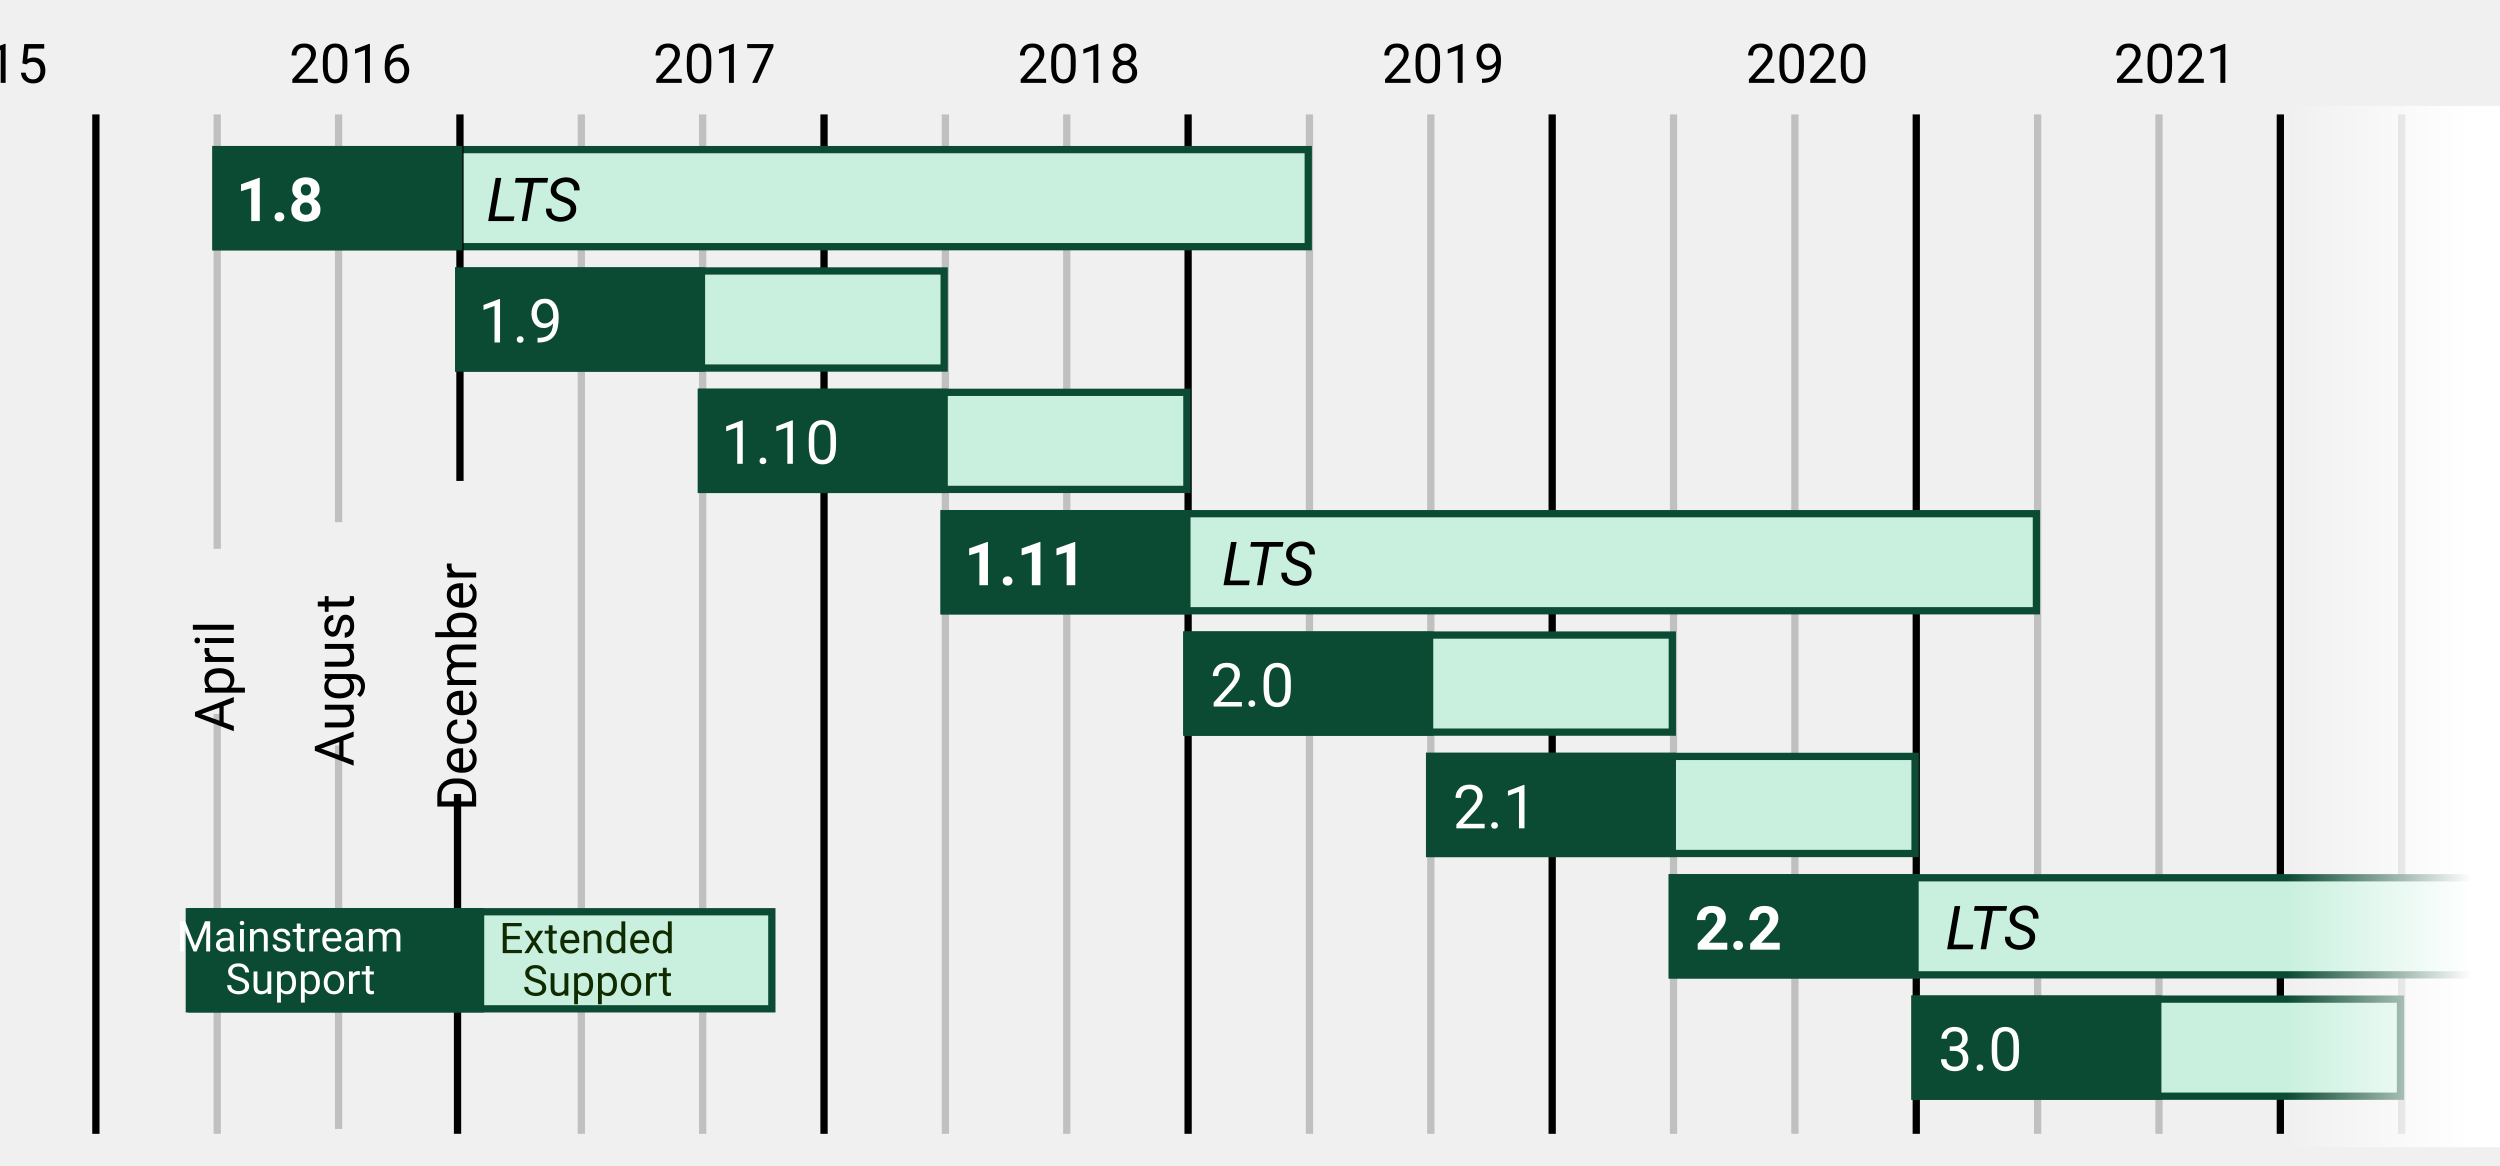
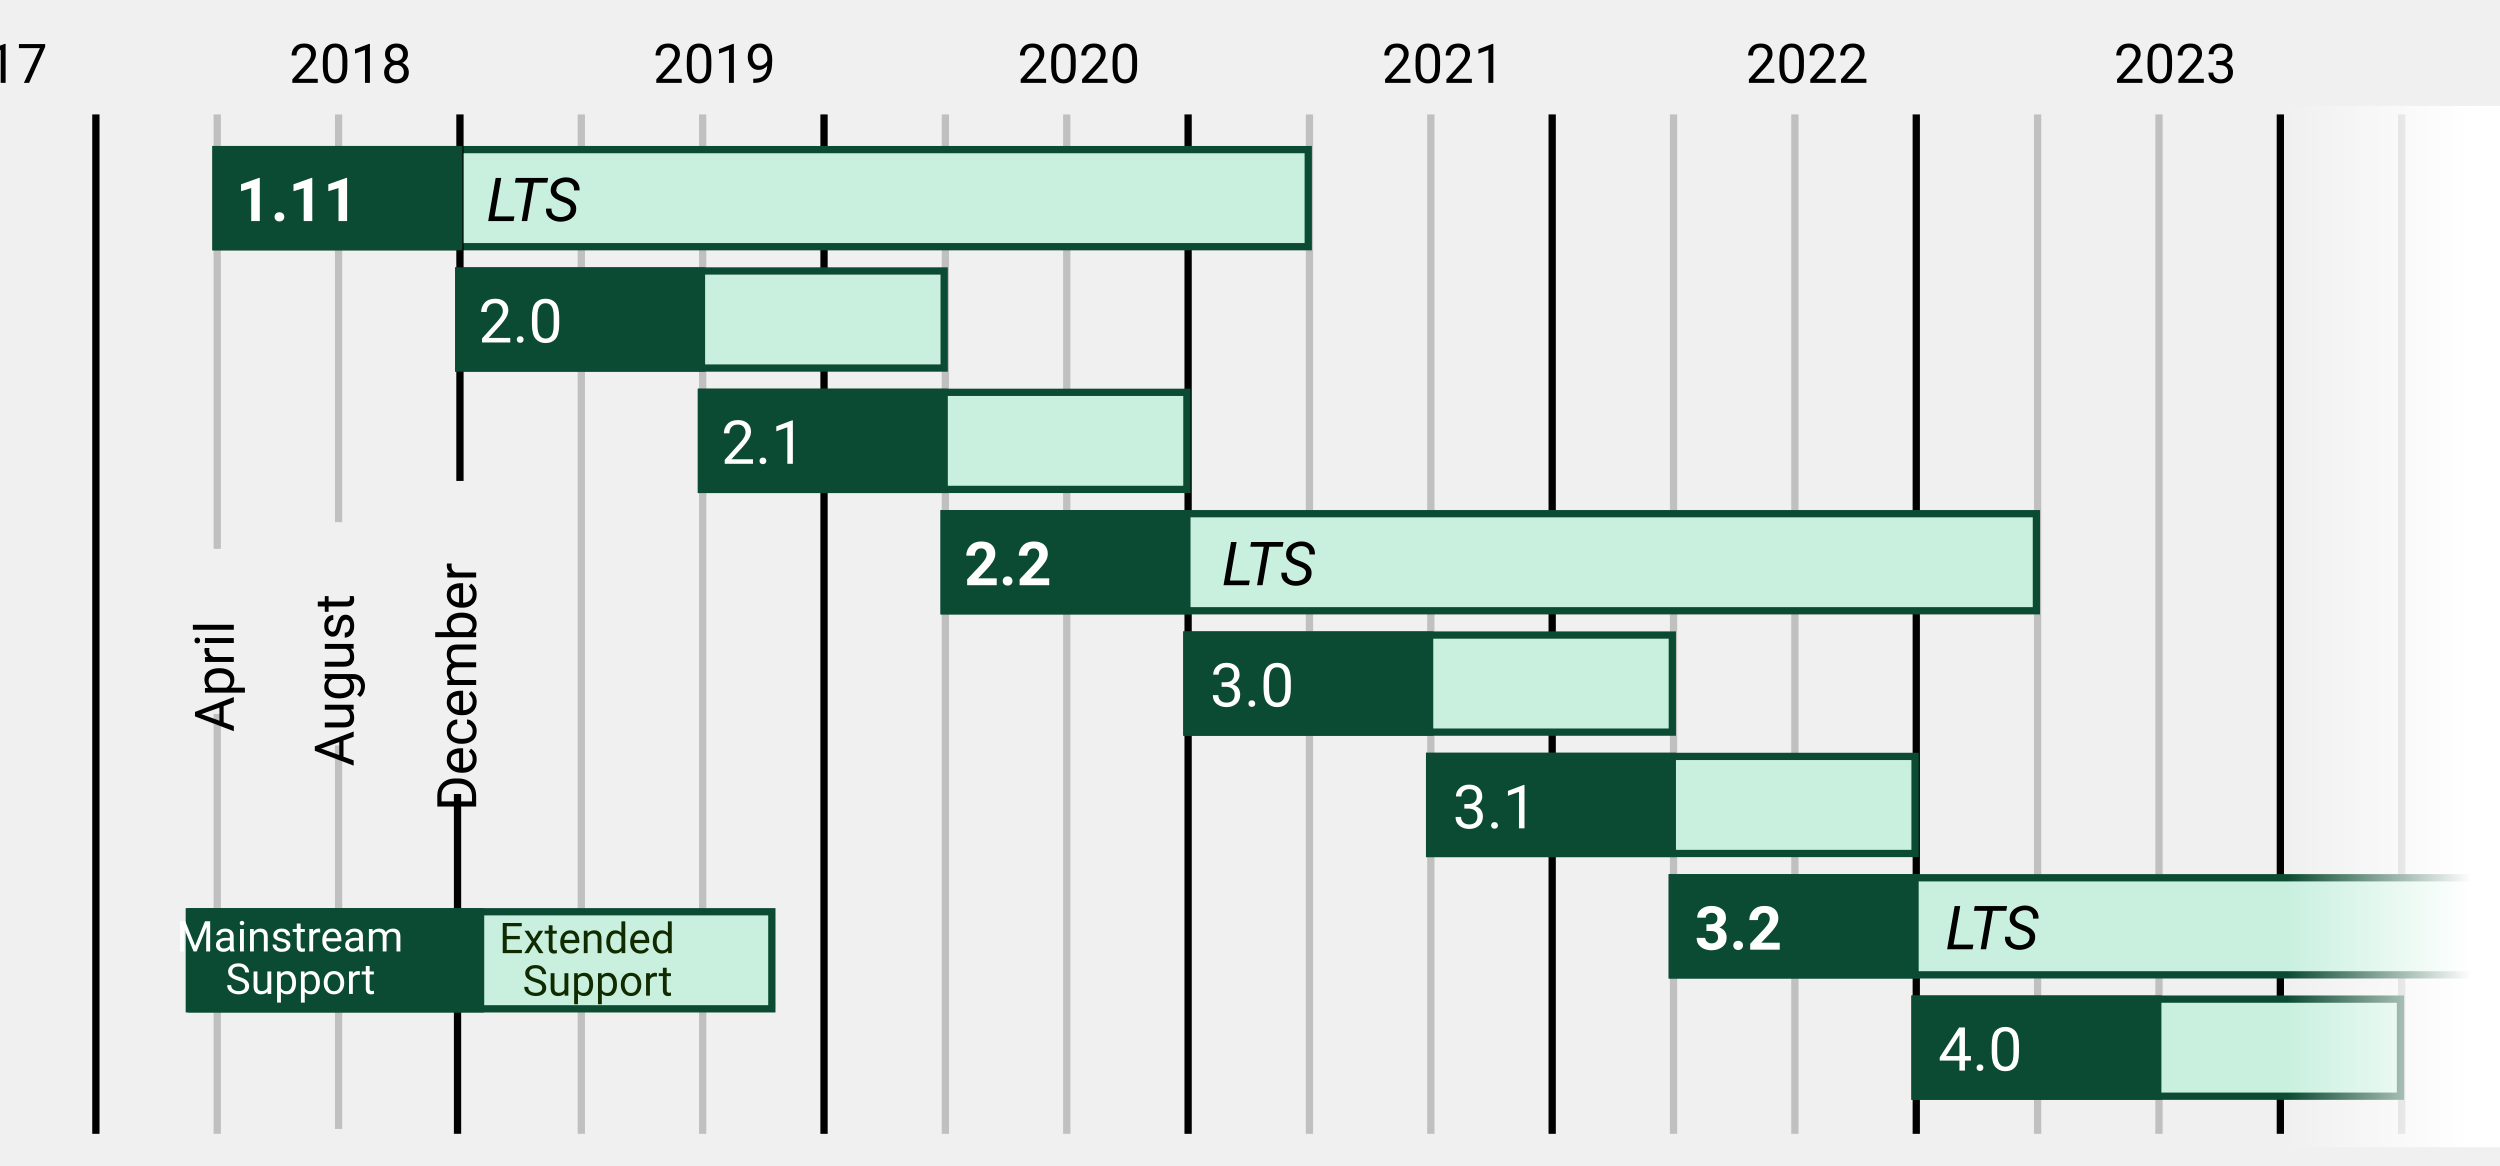
<svg xmlns="http://www.w3.org/2000/svg" xmlns:xlink="http://www.w3.org/1999/xlink" version="1.1" id="svg2" viewBox="0 0 1030 480" height="480" width="1030">
  <defs id="defs4">
    <linearGradient id="linearGradient4365">
      <stop id="stop4367" offset="0" style="stop-color:#ffffff;stop-opacity:1;" />
      <stop id="stop4369" offset="1" style="stop-color:#ffffff;stop-opacity:0;" />
    </linearGradient>
    <linearGradient gradientTransform="matrix(1.425287,0,0,2.585526,-2481.597,-2045.485)" gradientUnits="userSpaceOnUse" y2="469.976" x2="1079.911" y1="469.976" x1="1026.752" id="linearGradient4371" xlink:href="#linearGradient4365" />
  </defs>
  <g transform="translate(0,-572.3622)" id="layer1">
    <g transform="matrix(1,0,0,1,-11,37)" id="timelinelines">
      <path transform="matrix(1,0,0,1,0,0)" style="stroke-linejoin:miter;stroke-opacity:1;fill-rule:evenodd;stroke:#000000;stroke-linecap:butt;stroke-miterlimit:4;stroke-dasharray:none;stroke-width:3.0;fill:none" d="M50.5 582.5L50.5 1002.5" id="path4146" />
      <path transform="matrix(1,0,0,1,0,0)" style="stroke-linejoin:miter;stroke-opacity:0.201;fill-rule:evenodd;stroke:#000000;stroke-linecap:butt;stroke-miterlimit:4;stroke-dasharray:none;stroke-width:3.0;fill:none" d="M150.5 582.5L150.5 750.494" id="path4148" />
      <path transform="matrix(1,0,0,1,0,0)" style="stroke-linejoin:miter;stroke-opacity:0.201;fill-rule:evenodd;stroke:#000000;stroke-linecap:butt;stroke-miterlimit:4;stroke-dasharray:none;stroke-width:3.0;fill:none" d="M250.5 582.5L250.5 1002.5" id="path4146-1" />
      <path transform="matrix(1,0,0,1,0,0)" style="stroke-linejoin:miter;stroke-opacity:1;fill-rule:evenodd;stroke:#000000;stroke-linecap:butt;stroke-miterlimit:4;stroke-dasharray:none;stroke-width:3.0;fill:none" d="M350.5 582.5L350.5 1002.5" id="path4148-7" />
      <path transform="matrix(1,0,0,1,0,0)" style="stroke-linejoin:miter;stroke-opacity:0.201;fill-rule:evenodd;stroke:#000000;stroke-linecap:butt;stroke-miterlimit:4;stroke-dasharray:none;stroke-width:3.0;fill:none" d="M450.5 582.5L450.5 1002.5" id="path4146-6" />
      <path transform="matrix(1,0,0,1,0,0)" style="stroke-linejoin:miter;stroke-opacity:0.201;fill-rule:evenodd;stroke:#000000;stroke-linecap:butt;stroke-miterlimit:4;stroke-dasharray:none;stroke-width:3.0;fill:none" d="M550.5 582.5L550.5 1002.5" id="path4148-6" />
      <path transform="matrix(1,0,0,1,0,0)" style="stroke-linejoin:miter;stroke-opacity:1;fill-rule:evenodd;stroke:#000000;stroke-linecap:butt;stroke-miterlimit:4;stroke-dasharray:none;stroke-width:3.0;fill:none" d="M650.5 582.5L650.5 1002.5" id="path4146-1-2" />
      <path transform="matrix(1,0,0,1,0,0)" style="stroke-linejoin:miter;stroke-opacity:0.201;fill-rule:evenodd;stroke:#000000;stroke-linecap:butt;stroke-miterlimit:4;stroke-dasharray:none;stroke-width:3.0;fill:none" d="M750.5 582.5L750.5 1002.5" id="path4148-7-2" />
      <path transform="matrix(1,0,0,1,0,0)" style="stroke-linejoin:miter;stroke-opacity:0.201;fill-rule:evenodd;stroke:#000000;stroke-linecap:butt;stroke-miterlimit:4;stroke-dasharray:none;stroke-width:3.0;fill:none" d="M850.5 582.5L850.5 1002.5" id="path4146-7" />
      <path transform="matrix(1,0,0,1,0,0)" style="stroke-linejoin:miter;stroke-opacity:1;fill-rule:evenodd;stroke:#000000;stroke-linecap:butt;stroke-miterlimit:4;stroke-dasharray:none;stroke-width:3.0;fill:none" d="M950.5 582.5L950.5 1002.5" id="path4148-2" />
      <path transform="matrix(1,0,0,1,0,0)" style="stroke-linejoin:miter;stroke-opacity:0.201;fill-rule:evenodd;stroke:#000000;stroke-linecap:butt;stroke-miterlimit:4;stroke-dasharray:none;stroke-width:3.0;fill:none" d="M1050.5 582.5L1050.5 1002.5" id="path4146-1-21" />
      <path transform="matrix(1,0,0,1,0,0)" style="stroke-linejoin:miter;stroke-opacity:0.201;fill-rule:evenodd;stroke:#000000;stroke-linecap:butt;stroke-miterlimit:4;stroke-dasharray:none;stroke-width:3.0;fill:none" d="M1150.5 582.5L1150.5 1002.5" id="path4148-7-3" />
      <path transform="matrix(1,0,0,1,0,0)" style="stroke-linejoin:miter;stroke-opacity:0.201;fill-rule:evenodd;stroke:#000000;stroke-linecap:butt;stroke-miterlimit:4;stroke-dasharray:none;stroke-width:3.0;fill:none" d="M100.5 582.5L100.5 761.493" id="path4146-4" />
      <path transform="matrix(1,0,0,1,0,0)" style="stroke-linejoin:miter;stroke-opacity:0.201;fill-rule:evenodd;stroke:#000000;stroke-linecap:butt;stroke-miterlimit:4;stroke-dasharray:none;stroke-width:3.0;fill:none" d="M300.5 582.5L300.5 1002.5" id="path4146-1-1" />
      <path transform="matrix(1,0,0,1,0,0)" style="stroke-linejoin:miter;stroke-opacity:0.201;fill-rule:evenodd;stroke:#000000;stroke-linecap:butt;stroke-miterlimit:4;stroke-dasharray:none;stroke-width:3.0;fill:none" d="M400.5 582.5L400.5 1002.5" id="path4148-7-28" />
      <path transform="matrix(1,0,0,1,0,0)" style="stroke-linejoin:miter;stroke-opacity:1;fill-rule:evenodd;stroke:#000000;stroke-linecap:butt;stroke-miterlimit:4;stroke-dasharray:none;stroke-width:3.0;fill:none" d="M500.5 582.5L500.5 1002.5" id="path4146-6-0" />
      <path transform="matrix(1,0,0,1,0,0)" style="stroke-linejoin:miter;stroke-opacity:0.201;fill-rule:evenodd;stroke:#000000;stroke-linecap:butt;stroke-miterlimit:4;stroke-dasharray:none;stroke-width:3.0;fill:none" d="M600.5 582.5L600.5 1002.5" id="path4148-6-8" />
      <path transform="matrix(1,0,0,1,0,0)" style="stroke-linejoin:miter;stroke-opacity:0.201;fill-rule:evenodd;stroke:#000000;stroke-linecap:butt;stroke-miterlimit:4;stroke-dasharray:none;stroke-width:3.0;fill:none" d="M700.5 582.5L700.5 1002.5" id="path4146-1-2-6" />
      <path transform="matrix(1,0,0,1,0,0)" style="stroke-linejoin:miter;stroke-opacity:1;fill-rule:evenodd;stroke:#000000;stroke-linecap:butt;stroke-miterlimit:4;stroke-dasharray:none;stroke-width:3.0;fill:none" d="M800.5 582.5L800.5 1002.5" id="path4148-7-2-2" />
      <path transform="matrix(1,0,0,1,0,0)" style="stroke-linejoin:miter;stroke-opacity:0.201;fill-rule:evenodd;stroke:#000000;stroke-linecap:butt;stroke-miterlimit:4;stroke-dasharray:none;stroke-width:3.0;fill:none" d="M900.5 582.5L900.5 1002.5" id="path4146-7-6" />
      <path transform="matrix(1,0,0,1,0,0)" style="stroke-linejoin:miter;stroke-opacity:0.201;fill-rule:evenodd;stroke:#000000;stroke-linecap:butt;stroke-miterlimit:4;stroke-dasharray:none;stroke-width:3.0;fill:none" d="M1000.5 582.5L1000.5 1002.5" id="path4148-2-9" />
      <path transform="matrix(1,0,0,1,0,0)" style="stroke-linejoin:miter;stroke-opacity:0.201;fill-rule:evenodd;stroke:#000000;stroke-linecap:butt;stroke-miterlimit:4;stroke-dasharray:none;stroke-width:3.0;fill:none" d="M1100.5 582.5L1100.5 1002.5" id="path4146-1-21-7" />
      <path transform="matrix(1,0,0,1,0,0)" style="stroke-linejoin:miter;stroke-opacity:1;fill-rule:evenodd;stroke:#000000;stroke-linecap:butt;stroke-miterlimit:4;stroke-dasharray:none;stroke-width:3.0;fill:none" d="M1200.5 582.5L1200.5 1002.5" id="path4148-7-3-3" />
      <path transform="matrix(1,0,0,1,0,0)" style="stroke-linejoin:miter;stroke-opacity:1;fill-rule:evenodd;stroke:#000000;stroke-linecap:butt;stroke-miterlimit:4;stroke-dasharray:none;stroke-width:3.0;fill:none" d="M199.5 862.5L199.5 1002.49" id="path4148-9-7" />
      <path transform="matrix(1,0,0,1,0,0)" style="stroke-linejoin:miter;stroke-opacity:0.201;fill-rule:evenodd;stroke:#000000;stroke-linecap:butt;stroke-miterlimit:4;stroke-dasharray:none;stroke-width:3.0;fill:none" d="M150.5 842.5L150.5 1000.491" id="path4148-91" />
      <path transform="matrix(1,0,0,1,0,0)" style="stroke-linejoin:miter;stroke-opacity:0.201;fill-rule:evenodd;stroke:#000000;stroke-linecap:butt;stroke-miterlimit:4;stroke-dasharray:none;stroke-width:3.0;fill:none" d="M100.5 829.5L100.5 1002.502" id="path4146-4-5" />
    </g>
    <g transform="matrix(1,0,0,1,-11,37)" id="years">
      <text xml:space="preserve" style="font-style:normal;font-variant:normal;font-weight:normal;font-stretch:normal;font-size:40px;line-height:125%;font-family:Roboto;-inkscape-font-specification:Roboto;text-align:center;letter-spacing:0px;word-spacing:0px;text-anchor:middle;fill:#000000;fill-opacity:1;stroke:none;stroke-width:1px;stroke-linecap:butt;stroke-linejoin:miter;stroke-opacity:1" x="49.945" y="569.505" id="text4252">
-         <tspan x="49.945" y="569.505" style="font-style:normal;font-variant:normal;font-weight:normal;font-stretch:normal;font-size:22.5px;font-family:Roboto;-inkscape-font-specification:Roboto;text-align:center;text-anchor:middle" id="tspan4256">2015</tspan>
+         <tspan x="49.945" y="569.505" style="font-style:normal;font-variant:normal;font-weight:normal;font-stretch:normal;font-size:22.5px;font-family:Roboto;-inkscape-font-specification:Roboto;text-align:center;text-anchor:middle" id="tspan4256">2017</tspan>
        <tspan x="49.945" y="597.63" style="font-style:normal;font-variant:normal;font-weight:normal;font-stretch:normal;font-size:22.5px;font-family:Roboto;-inkscape-font-specification:Roboto;text-align:center;text-anchor:middle" id="tspan4260" />
      </text>
      <text xml:space="preserve" style="font-style:normal;font-variant:normal;font-weight:normal;font-stretch:normal;font-size:40px;line-height:125%;font-family:Roboto;-inkscape-font-specification:Roboto;text-align:center;letter-spacing:0px;word-spacing:0px;text-anchor:middle;fill:#000000;fill-opacity:1;stroke:none;stroke-width:1px;stroke-linecap:butt;stroke-linejoin:miter;stroke-opacity:1" x="200.038" y="569.505" id="text4252-5">
-         <tspan x="200.038" y="569.505" style="font-style:normal;font-variant:normal;font-weight:normal;font-stretch:normal;font-size:22.5px;font-family:Roboto;-inkscape-font-specification:Roboto;text-align:center;text-anchor:middle" id="tspan4256-3">2016</tspan>
+         <tspan x="200.038" y="569.505" style="font-style:normal;font-variant:normal;font-weight:normal;font-stretch:normal;font-size:22.5px;font-family:Roboto;-inkscape-font-specification:Roboto;text-align:center;text-anchor:middle" id="tspan4256-3">2018</tspan>
        <tspan x="200.038" y="597.63" style="font-style:normal;font-variant:normal;font-weight:normal;font-stretch:normal;font-size:22.5px;font-family:Roboto;-inkscape-font-specification:Roboto;text-align:center;text-anchor:middle" id="tspan4260-3" />
      </text>
      <text xml:space="preserve" style="font-style:normal;font-variant:normal;font-weight:normal;font-stretch:normal;font-size:40px;line-height:125%;font-family:Roboto;-inkscape-font-specification:Roboto;text-align:center;letter-spacing:0px;word-spacing:0px;text-anchor:middle;fill:#000000;fill-opacity:1;stroke:none;stroke-width:1px;stroke-linecap:butt;stroke-linejoin:miter;stroke-opacity:1" x="349.989" y="569.505" id="text4252-7">
-         <tspan x="349.989" y="569.505" style="font-style:normal;font-variant:normal;font-weight:normal;font-stretch:normal;font-size:22.5px;font-family:Roboto;-inkscape-font-specification:Roboto;text-align:center;text-anchor:middle" id="tspan4256-9">2017</tspan>
+         <tspan x="349.989" y="569.505" style="font-style:normal;font-variant:normal;font-weight:normal;font-stretch:normal;font-size:22.5px;font-family:Roboto;-inkscape-font-specification:Roboto;text-align:center;text-anchor:middle" id="tspan4256-9">2019</tspan>
        <tspan x="349.989" y="597.63" style="font-style:normal;font-variant:normal;font-weight:normal;font-stretch:normal;font-size:22.5px;font-family:Roboto;-inkscape-font-specification:Roboto;text-align:center;text-anchor:middle" id="tspan4260-4" />
      </text>
      <text xml:space="preserve" style="font-style:normal;font-variant:normal;font-weight:normal;font-stretch:normal;font-size:40px;line-height:125%;font-family:Roboto;-inkscape-font-specification:Roboto;text-align:center;letter-spacing:0px;word-spacing:0px;text-anchor:middle;fill:#000000;fill-opacity:1;stroke:none;stroke-width:1px;stroke-linecap:butt;stroke-linejoin:miter;stroke-opacity:1" x="500.115" y="569.505" id="text4252-8">
-         <tspan x="500.115" y="569.505" style="font-style:normal;font-variant:normal;font-weight:normal;font-stretch:normal;font-size:22.5px;font-family:Roboto;-inkscape-font-specification:Roboto;text-align:center;text-anchor:middle" id="tspan4256-6">2018</tspan>
+         <tspan x="500.115" y="569.505" style="font-style:normal;font-variant:normal;font-weight:normal;font-stretch:normal;font-size:22.5px;font-family:Roboto;-inkscape-font-specification:Roboto;text-align:center;text-anchor:middle" id="tspan4256-6">2020</tspan>
        <tspan x="500.115" y="597.63" style="font-style:normal;font-variant:normal;font-weight:normal;font-stretch:normal;font-size:22.5px;font-family:Roboto;-inkscape-font-specification:Roboto;text-align:center;text-anchor:middle" id="tspan4260-7" />
      </text>
      <text xml:space="preserve" style="font-style:normal;font-variant:normal;font-weight:normal;font-stretch:normal;font-size:40px;line-height:125%;font-family:Roboto;-inkscape-font-specification:Roboto;text-align:center;letter-spacing:0px;word-spacing:0px;text-anchor:middle;fill:#000000;fill-opacity:1;stroke:none;stroke-width:1px;stroke-linecap:butt;stroke-linejoin:miter;stroke-opacity:1" x="650.236" y="569.505" id="text4252-0">
-         <tspan x="650.236" y="569.505" style="font-style:normal;font-variant:normal;font-weight:normal;font-stretch:normal;font-size:22.5px;font-family:Roboto;-inkscape-font-specification:Roboto;text-align:center;text-anchor:middle" id="tspan4256-8">2019</tspan>
+         <tspan x="650.236" y="569.505" style="font-style:normal;font-variant:normal;font-weight:normal;font-stretch:normal;font-size:22.5px;font-family:Roboto;-inkscape-font-specification:Roboto;text-align:center;text-anchor:middle" id="tspan4256-8">2021</tspan>
        <tspan x="650.236" y="597.63" style="font-style:normal;font-variant:normal;font-weight:normal;font-stretch:normal;font-size:22.5px;font-family:Roboto;-inkscape-font-specification:Roboto;text-align:center;text-anchor:middle" id="tspan4260-48" />
      </text>
      <text xml:space="preserve" style="font-style:normal;font-variant:normal;font-weight:normal;font-stretch:normal;font-size:40px;line-height:125%;font-family:Roboto;-inkscape-font-specification:Roboto;letter-spacing:0px;word-spacing:0px;fill:#000000;fill-opacity:1;stroke:none;stroke-width:1px;stroke-linecap:butt;stroke-linejoin:miter;stroke-opacity:1" x="800.137" y="569.505" id="text4252-87">
-         <tspan x="800.137" y="569.505" style="font-style:normal;font-variant:normal;font-weight:normal;font-stretch:normal;font-size:22.5px;font-family:Roboto;-inkscape-font-specification:Roboto;text-align:center;text-anchor:middle" id="tspan4256-35">2020</tspan>
+         <tspan x="800.137" y="569.505" style="font-style:normal;font-variant:normal;font-weight:normal;font-stretch:normal;font-size:22.5px;font-family:Roboto;-inkscape-font-specification:Roboto;text-align:center;text-anchor:middle" id="tspan4256-35">2022</tspan>
        <tspan x="800.137" y="597.63" style="font-style:normal;font-variant:normal;font-weight:normal;font-stretch:normal;font-size:22.5px;font-family:Roboto;-inkscape-font-specification:Roboto;text-align:center;text-anchor:middle" id="tspan4250" />
        <tspan x="800.137" y="625.755" style="font-style:normal;font-variant:normal;font-weight:normal;font-stretch:normal;font-size:22.5px;font-family:Roboto;-inkscape-font-specification:Roboto;text-align:center;text-anchor:middle" id="tspan4260-1" />
      </text>
      <text xml:space="preserve" style="font-style:normal;font-variant:normal;font-weight:normal;font-stretch:normal;font-size:40px;line-height:125%;font-family:Roboto;-inkscape-font-specification:Roboto;text-align:center;letter-spacing:0px;word-spacing:0px;text-anchor:middle;fill:#000000;fill-opacity:1;stroke:none;stroke-width:1px;stroke-linecap:butt;stroke-linejoin:miter;stroke-opacity:1" x="951.813" y="569.505" id="text4252-87-5">
-         <tspan x="951.813" y="569.505" style="font-style:normal;font-variant:normal;font-weight:normal;font-stretch:normal;font-size:22.5px;font-family:Roboto;-inkscape-font-specification:Roboto;text-align:center;text-anchor:middle" id="tspan4256-35-5">2021</tspan>
+         <tspan x="951.813" y="569.505" style="font-style:normal;font-variant:normal;font-weight:normal;font-stretch:normal;font-size:22.5px;font-family:Roboto;-inkscape-font-specification:Roboto;text-align:center;text-anchor:middle" id="tspan4256-35-5">2023</tspan>
        <tspan x="951.813" y="597.63" style="font-style:normal;font-variant:normal;font-weight:normal;font-stretch:normal;font-size:22.5px;font-family:Roboto;-inkscape-font-specification:Roboto;text-align:center;text-anchor:middle" id="tspan4260-1-7" />
      </text>
    </g>
    <g transform="matrix(1,0,0,1,0,0)" id="months">
      <text xml:space="preserve" style="font-style:normal;font-variant:normal;font-weight:normal;font-stretch:normal;font-size:22.5px;line-height:125%;font-family:Roboto;-inkscape-font-specification:Roboto;text-align:center;letter-spacing:0px;word-spacing:0px;text-anchor:middle;fill:#000000;fill-opacity:1;stroke:none;stroke-width:1px;stroke-linecap:butt;stroke-linejoin:miter;stroke-opacity:1" x="-831.464" y="96.331" id="text4617" transform="matrix(0,-1,1,0,0,0)">
        <tspan id="tspan4619" x="-831.464" y="96.331">April</tspan>
      </text>
      <text xml:space="preserve" style="font-style:normal;font-variant:normal;font-weight:normal;font-stretch:normal;font-size:22.5px;line-height:125%;font-family:Roboto;-inkscape-font-specification:Roboto;text-align:center;letter-spacing:0px;word-spacing:0px;text-anchor:middle;fill:#000000;fill-opacity:1;stroke:none;stroke-width:1px;stroke-linecap:butt;stroke-linejoin:miter;stroke-opacity:1" x="-833.103" y="145.706" id="text4621" transform="matrix(0,-1,1,0,0,0)">
        <tspan id="tspan4623" x="-833.103" y="145.706">August</tspan>
      </text>
      <text xml:space="preserve" style="font-style:normal;font-variant:normal;font-weight:normal;font-stretch:normal;font-size:22.5px;line-height:125%;font-family:Roboto;-inkscape-font-specification:Roboto;text-align:center;letter-spacing:0px;word-spacing:0px;text-anchor:middle;fill:#000000;fill-opacity:1;stroke:none;stroke-width:1px;stroke-linecap:butt;stroke-linejoin:miter;stroke-opacity:1" x="-835.821" y="196.175" id="text4625" transform="matrix(0,-1,1,0,0,0)">
        <tspan x="-835.821" y="196.175" id="tspan4629">December</tspan>
      </text>
    </g>
    <g transform="matrix(1,0,0,1,-11,37)" style="fill:#c9f0df;fill-opacity:1;stroke:#0c4b33;stroke-width:3;stroke-miterlimit:4;stroke-dasharray:none;stroke-opacity:1" id="extsupport">
-       <rect transform="matrix(1,0,0,1,0,0)" id="dj18-xs" width="450.0" height="40.0" x="100.0" y="597.0" />
-       <rect transform="matrix(1,0,0,1,0,0)" id="dj19-xs" width="200.0" height="40.0" x="200.0" y="647.0" />
-       <rect transform="matrix(1,0,0,1,0,0)" id="dj110-xs" width="200.0" height="40.0" x="300.0" y="697.0" />
-       <rect transform="matrix(1,0,0,1,0,0)" id="dj111-xs" width="450.0" height="40.0" x="400.0" y="747.0" />
-       <rect transform="matrix(1,0,0,1,0,0)" id="dj20-xs" width="200.0" height="40.0" x="500.0" y="797.0" />
-       <rect transform="matrix(1,0,0,1,0,0)" id="dj21-xs" width="200.0" height="40.0" x="600.0" y="847.0" />
-       <rect transform="matrix(1,0,0,1,0,0)" id="dj22-xs" width="450.0" height="40.0" x="700.0" y="897.0" />
-       <rect transform="matrix(1,0,0,1,0,0)" id="dj30-xs" width="200.0" height="40.0" x="800.0" y="947.0" />
+       <rect transform="matrix(1,0,0,1,0,0)" id="dj111-xs" width="450.0" height="40.0" x="100.0" y="597.0" />
+       <rect transform="matrix(1,0,0,1,0,0)" id="dj20-xs" width="200.0" height="40.0" x="200.0" y="647.0" />
+       <rect transform="matrix(1,0,0,1,0,0)" id="dj21-xs" width="200.0" height="40.0" x="300.0" y="697.0" />
+       <rect transform="matrix(1,0,0,1,0,0)" id="dj22-xs" width="450.0" height="40.0" x="400.0" y="747.0" />
+       <rect transform="matrix(1,0,0,1,0,0)" id="dj30-xs" width="200.0" height="40.0" x="500.0" y="797.0" />
+       <rect transform="matrix(1,0,0,1,0,0)" id="dj31-xs" width="200.0" height="40.0" x="600.0" y="847.0" />
+       <rect transform="matrix(1,0,0,1,0,0)" id="dj32-xs" width="450.0" height="40.0" x="700.0" y="897.0" />
+       <rect transform="matrix(1,0,0,1,0,0)" id="dj40-xs" width="200.0" height="40.0" x="800.0" y="947.0" />
      <rect transform="matrix(1,0,0,1,0,0)" id="legend-xs" width="239.0" height="40.0" x="90.0" y="911.0" />
    </g>
    <path transform="matrix(1,0,0,1,0,0)" id="path4148-9" d="M189.5 619.5L189.5 770.505" style="stroke-linejoin:miter;stroke-opacity:1;fill-rule:evenodd;stroke:#000000;stroke-linecap:butt;stroke-miterlimit:4;stroke-dasharray:none;stroke-width:3.0;fill:none" />
    <g style="fill:#0c4b33;fill-opacity:1;stroke:#0c4b33;stroke-opacity:1;stroke-width:3;stroke-miterlimit:4;stroke-dasharray:none" transform="matrix(1,0,0,1,-11,37)" id="mainsupport">
-       <rect transform="matrix(1,0,0,1,0,0)" id="dj18-ms" width="100.0" height="40.0" x="100.0" y="597.0" />
-       <rect transform="matrix(1,0,0,1,0,0)" id="dj19-ms" width="100.0" height="40.0" x="200.0" y="647.0" />
-       <rect transform="matrix(1,0,0,1,0,0)" id="dj110-ms" width="100.0" height="40.0" x="300.0" y="697.0" />
-       <rect transform="matrix(1,0,0,1,0,0)" id="dj111-ms" width="100.0" height="40.0" x="400.0" y="747.0" />
-       <rect transform="matrix(1,0,0,1,0,0)" id="dj20-ms" width="100.0" height="40.0" x="500.0" y="797.0" />
-       <rect transform="matrix(1,0,0,1,0,0)" id="dj21-ms" width="100.0" height="40.0" x="600.0" y="847.0" />
-       <rect transform="matrix(1,0,0,1,0,0)" id="dj22-ms" width="100.0" height="40.0" x="700.0" y="897.0" />
-       <rect transform="matrix(1,0,0,1,0,0)" id="dj30-ms" width="100.0" height="40.0" x="800.0" y="947.0" />
+       <rect transform="matrix(1,0,0,1,0,0)" id="dj111-ms" width="100.0" height="40.0" x="100.0" y="597.0" />
+       <rect transform="matrix(1,0,0,1,0,0)" id="dj20-ms" width="100.0" height="40.0" x="200.0" y="647.0" />
+       <rect transform="matrix(1,0,0,1,0,0)" id="dj21-ms" width="100.0" height="40.0" x="300.0" y="697.0" />
+       <rect transform="matrix(1,0,0,1,0,0)" id="dj22-ms" width="100.0" height="40.0" x="400.0" y="747.0" />
+       <rect transform="matrix(1,0,0,1,0,0)" id="dj30-ms" width="100.0" height="40.0" x="500.0" y="797.0" />
+       <rect transform="matrix(1,0,0,1,0,0)" id="dj31-ms" width="100.0" height="40.0" x="600.0" y="847.0" />
+       <rect transform="matrix(1,0,0,1,0,0)" id="dj32-ms" width="100.0" height="40.0" x="700.0" y="897.0" />
+       <rect transform="matrix(1,0,0,1,0,0)" id="dj40-ms" width="100.0" height="40.0" x="800.0" y="947.0" />
      <rect transform="matrix(1,0,0,1,0,0)" id="legend-ms" width="120.0" height="40.0" x="89.0" y="911.0" />
    </g>
    <g transform="matrix(1,0,0,1,-11,37)" id="lts">
      <text id="text4533" y="626.45" x="211.406" style="font-style:italic;font-variant:normal;font-weight:normal;font-stretch:normal;font-size:40px;line-height:125%;font-family:Roboto;-inkscape-font-specification:'Roboto Italic';letter-spacing:0px;word-spacing:0px;fill:#000000;fill-opacity:1;stroke:none;stroke-width:1px;stroke-linecap:butt;stroke-linejoin:miter;stroke-opacity:1" xml:space="preserve">
        <tspan style="font-style:italic;font-variant:normal;font-weight:normal;font-stretch:normal;font-size:25px;font-family:Roboto;-inkscape-font-specification:'Roboto Italic';fill:#000000;fill-opacity:1" y="626.45" x="211.406" id="tspan4535">LTS</tspan>
      </text>
      <text id="text4533-2" y="776.45" x="514.375" style="font-style:italic;font-variant:normal;font-weight:normal;font-stretch:normal;font-size:40px;line-height:125%;font-family:Roboto;-inkscape-font-specification:'Roboto Italic';letter-spacing:0px;word-spacing:0px;fill:#000000;fill-opacity:1;stroke:none;stroke-width:1px;stroke-linecap:butt;stroke-linejoin:miter;stroke-opacity:1" xml:space="preserve">
        <tspan style="font-style:italic;font-variant:normal;font-weight:normal;font-stretch:normal;font-size:25px;font-family:Roboto;-inkscape-font-specification:'Roboto Italic';fill:#000000;fill-opacity:1" y="776.45" x="514.375" id="tspan4535-9">LTS</tspan>
      </text>
      <text id="text4533-0" y="926.45" x="812.5" style="font-style:italic;font-variant:normal;font-weight:normal;font-stretch:normal;font-size:40px;line-height:125%;font-family:Roboto;-inkscape-font-specification:'Roboto Italic';letter-spacing:0px;word-spacing:0px;fill:#000000;fill-opacity:1;stroke:none;stroke-width:1px;stroke-linecap:butt;stroke-linejoin:miter;stroke-opacity:1" xml:space="preserve">
        <tspan style="font-style:italic;font-variant:normal;font-weight:normal;font-stretch:normal;font-size:25px;font-family:Roboto;-inkscape-font-specification:'Roboto Italic';fill:#000000;fill-opacity:1" y="926.45" x="812.5" id="tspan4535-5">LTS</tspan>
      </text>
    </g>
    <g transform="matrix(1,0,0,1,-11,37)" id="versions">
      <text xml:space="preserve" style="font-style:normal;font-variant:normal;font-weight:bold;font-stretch:normal;font-size:40px;line-height:125%;font-family:Roboto;-inkscape-font-specification:'Roboto Bold';letter-spacing:0px;word-spacing:0px;fill:#ffffff;fill-opacity:1;stroke:none;stroke-width:1px;stroke-linecap:butt;stroke-linejoin:miter;stroke-opacity:1" x="108.253" y="626.45" id="text4361">
-         <tspan id="tspan4363" x="108.253" y="626.45" style="font-style:normal;font-variant:normal;font-weight:bold;font-stretch:normal;font-size:25px;font-family:Roboto;-inkscape-font-specification:'Roboto Bold';fill:#ffffff;fill-opacity:1">1.8</tspan>
+         <tspan id="tspan4363" x="108.253" y="626.45" style="font-style:normal;font-variant:normal;font-weight:bold;font-stretch:normal;font-size:25px;font-family:Roboto;-inkscape-font-specification:'Roboto Bold';fill:#ffffff;fill-opacity:1">1.11</tspan>
      </text>
      <text xml:space="preserve" style="font-style:normal;font-variant:normal;font-weight:normal;font-stretch:normal;font-size:40px;line-height:125%;font-family:Roboto;-inkscape-font-specification:Roboto;letter-spacing:0px;word-spacing:0px;fill:#ffffff;fill-opacity:1;stroke:none;stroke-width:1px;stroke-linecap:butt;stroke-linejoin:miter;stroke-opacity:1" x="208.106" y="676.456" id="text4361-2">
-         <tspan id="tspan4363-8" x="208.106" y="676.456" style="font-style:normal;font-variant:normal;font-weight:normal;font-stretch:normal;font-size:25px;font-family:Roboto;-inkscape-font-specification:Roboto;fill:#ffffff;fill-opacity:1">1.9</tspan>
+         <tspan id="tspan4363-8" x="208.106" y="676.456" style="font-style:normal;font-variant:normal;font-weight:normal;font-stretch:normal;font-size:25px;font-family:Roboto;-inkscape-font-specification:Roboto;fill:#ffffff;fill-opacity:1">2.0</tspan>
      </text>
      <text xml:space="preserve" style="font-style:normal;font-variant:normal;font-weight:normal;font-stretch:normal;font-size:40px;line-height:125%;font-family:Roboto;-inkscape-font-specification:Roboto;letter-spacing:0px;word-spacing:0px;fill:#ffffff;fill-opacity:1;stroke:none;stroke-width:1px;stroke-linecap:butt;stroke-linejoin:miter;stroke-opacity:1" x="308.106" y="726.444" id="text4361-8">
-         <tspan id="tspan4363-1" x="308.106" y="726.444" style="font-style:normal;font-variant:normal;font-weight:normal;font-stretch:normal;font-size:25px;font-family:Roboto;-inkscape-font-specification:Roboto;fill:#ffffff;fill-opacity:1">1.10</tspan>
+         <tspan id="tspan4363-1" x="308.106" y="726.444" style="font-style:normal;font-variant:normal;font-weight:normal;font-stretch:normal;font-size:25px;font-family:Roboto;-inkscape-font-specification:Roboto;fill:#ffffff;fill-opacity:1">2.1</tspan>
      </text>
      <text xml:space="preserve" style="font-style:normal;font-variant:normal;font-weight:bold;font-stretch:normal;font-size:40px;line-height:125%;font-family:Roboto;-inkscape-font-specification:'Roboto Bold';letter-spacing:0px;word-spacing:0px;fill:#ffffff;fill-opacity:1;stroke:none;stroke-width:1px;stroke-linecap:butt;stroke-linejoin:miter;stroke-opacity:1" x="408.253" y="776.475" id="text4361-3">
-         <tspan id="tspan4363-0" x="408.253" y="776.475" style="font-style:normal;font-variant:normal;font-weight:bold;font-stretch:normal;font-size:25px;font-family:Roboto;-inkscape-font-specification:'Roboto Bold';fill:#ffffff;fill-opacity:1">1.11 </tspan>
+         <tspan id="tspan4363-0" x="408.253" y="776.475" style="font-style:normal;font-variant:normal;font-weight:bold;font-stretch:normal;font-size:25px;font-family:Roboto;-inkscape-font-specification:'Roboto Bold';fill:#ffffff;fill-opacity:1">2.2</tspan>
      </text>
      <text xml:space="preserve" style="font-style:normal;font-variant:normal;font-weight:normal;font-stretch:normal;font-size:40px;line-height:125%;font-family:Roboto;-inkscape-font-specification:Roboto;letter-spacing:0px;word-spacing:0px;fill:#ffffff;fill-opacity:1;stroke:none;stroke-width:1px;stroke-linecap:butt;stroke-linejoin:miter;stroke-opacity:1" x="509.535" y="826.45" id="text4361-4">
-         <tspan id="tspan4363-3" x="509.535" y="826.45" style="font-style:normal;font-variant:normal;font-weight:normal;font-stretch:normal;font-size:25px;font-family:Roboto;-inkscape-font-specification:Roboto;fill:#ffffff;fill-opacity:1">2.0</tspan>
+         <tspan id="tspan4363-3" x="509.535" y="826.45" style="font-style:normal;font-variant:normal;font-weight:normal;font-stretch:normal;font-size:25px;font-family:Roboto;-inkscape-font-specification:Roboto;fill:#ffffff;fill-opacity:1">3.0</tspan>
      </text>
      <text xml:space="preserve" style="font-style:normal;font-variant:normal;font-weight:normal;font-stretch:normal;font-size:40px;line-height:125%;font-family:Roboto;-inkscape-font-specification:Roboto;letter-spacing:0px;word-spacing:0px;fill:#ffffff;fill-opacity:1;stroke:none;stroke-width:1px;stroke-linecap:butt;stroke-linejoin:miter;stroke-opacity:1" x="609.535" y="876.64" id="text4361-80">
-         <tspan id="tspan4363-34" x="609.535" y="876.64" style="font-style:normal;font-variant:normal;font-weight:normal;font-stretch:normal;font-size:25px;font-family:Roboto;-inkscape-font-specification:Roboto;fill:#ffffff;fill-opacity:1">2.1</tspan>
+         <tspan id="tspan4363-34" x="609.535" y="876.64" style="font-style:normal;font-variant:normal;font-weight:normal;font-stretch:normal;font-size:25px;font-family:Roboto;-inkscape-font-specification:Roboto;fill:#ffffff;fill-opacity:1">3.1</tspan>
      </text>
      <text xml:space="preserve" style="font-style:normal;font-variant:normal;font-weight:bold;font-stretch:normal;font-size:40px;line-height:125%;font-family:Roboto;-inkscape-font-specification:'Roboto Bold';letter-spacing:0px;word-spacing:0px;fill:#ffffff;fill-opacity:1;stroke:none;stroke-width:1px;stroke-linecap:butt;stroke-linejoin:miter;stroke-opacity:1" x="709.242" y="926.627" id="text4361-35">
-         <tspan id="tspan4363-7" x="709.242" y="926.627" style="font-style:normal;font-variant:normal;font-weight:bold;font-stretch:normal;font-size:25px;font-family:Roboto;-inkscape-font-specification:'Roboto Bold';fill:#ffffff;fill-opacity:1">2.2</tspan>
+         <tspan id="tspan4363-7" x="709.242" y="926.627" style="font-style:normal;font-variant:normal;font-weight:bold;font-stretch:normal;font-size:25px;font-family:Roboto;-inkscape-font-specification:'Roboto Bold';fill:#ffffff;fill-opacity:1">3.2</tspan>
      </text>
      <text xml:space="preserve" style="font-style:normal;font-variant:normal;font-weight:normal;font-stretch:normal;font-size:40px;line-height:125%;font-family:Roboto;-inkscape-font-specification:Roboto;letter-spacing:0px;word-spacing:0px;fill:#ffffff;fill-opacity:1;stroke:none;stroke-width:1px;stroke-linecap:butt;stroke-linejoin:miter;stroke-opacity:1" x="809.535" y="976.45" id="text4361-4-6">
-         <tspan id="tspan4363-3-8" x="809.535" y="976.45" style="font-style:normal;font-variant:normal;font-weight:normal;font-stretch:normal;font-size:25px;font-family:Roboto;-inkscape-font-specification:Roboto;fill:#ffffff;fill-opacity:1">3.0</tspan>
+         <tspan id="tspan4363-3-8" x="809.535" y="976.45" style="font-style:normal;font-variant:normal;font-weight:normal;font-stretch:normal;font-size:25px;font-family:Roboto;-inkscape-font-specification:Roboto;fill:#ffffff;fill-opacity:1">4.0</tspan>
      </text>
      <text xml:space="preserve" style="font-style:normal;font-variant:normal;font-weight:normal;font-stretch:normal;font-size:17.5px;line-height:100%;font-family:Roboto;-inkscape-font-specification:Roboto;text-align:center;letter-spacing:0px;word-spacing:0px;writing-mode:lr-tb;text-anchor:middle;fill:#ffffff;fill-opacity:1;stroke:none;stroke-width:1px;stroke-linecap:butt;stroke-linejoin:miter;stroke-opacity:1" x="149.987" y="927.362" id="text4700">
        <tspan x="149.987" y="927.362" id="tspan4704">Mainstream</tspan>
        <tspan x="149.987" y="944.862" id="tspan4708">Support</tspan>
      </text>
    </g>
    <text id="text4700-4" y="965.067" x="257.04" style="font-style:normal;font-variant:normal;font-weight:normal;font-stretch:normal;font-size:17.5px;line-height:100%;font-family:Roboto;-inkscape-font-specification:Roboto;text-align:center;letter-spacing:0px;word-spacing:0px;writing-mode:lr-tb;text-anchor:middle;fill:#112b00;fill-opacity:1;stroke:none;stroke-width:1px;stroke-linecap:butt;stroke-linejoin:miter;stroke-opacity:1" xml:space="preserve">
      <tspan id="tspan4704-4" y="965.067" x="257.04">Extended</tspan>
      <tspan id="tspan4708-9" y="982.567" x="257.04">Support</tspan>
    </text>
    <rect transform="matrix(-1,0,0,-1,0,0)" y="-1045.0" x="-1077.0" height="429.0" width="135.0" id="mistsoftime" style="fill:url(#linearGradient4371);fill-opacity:1;stroke:none;stroke-width:2;stroke-miterlimit:4;stroke-dasharray:none;stroke-opacity:1" />
  </g>
</svg>
